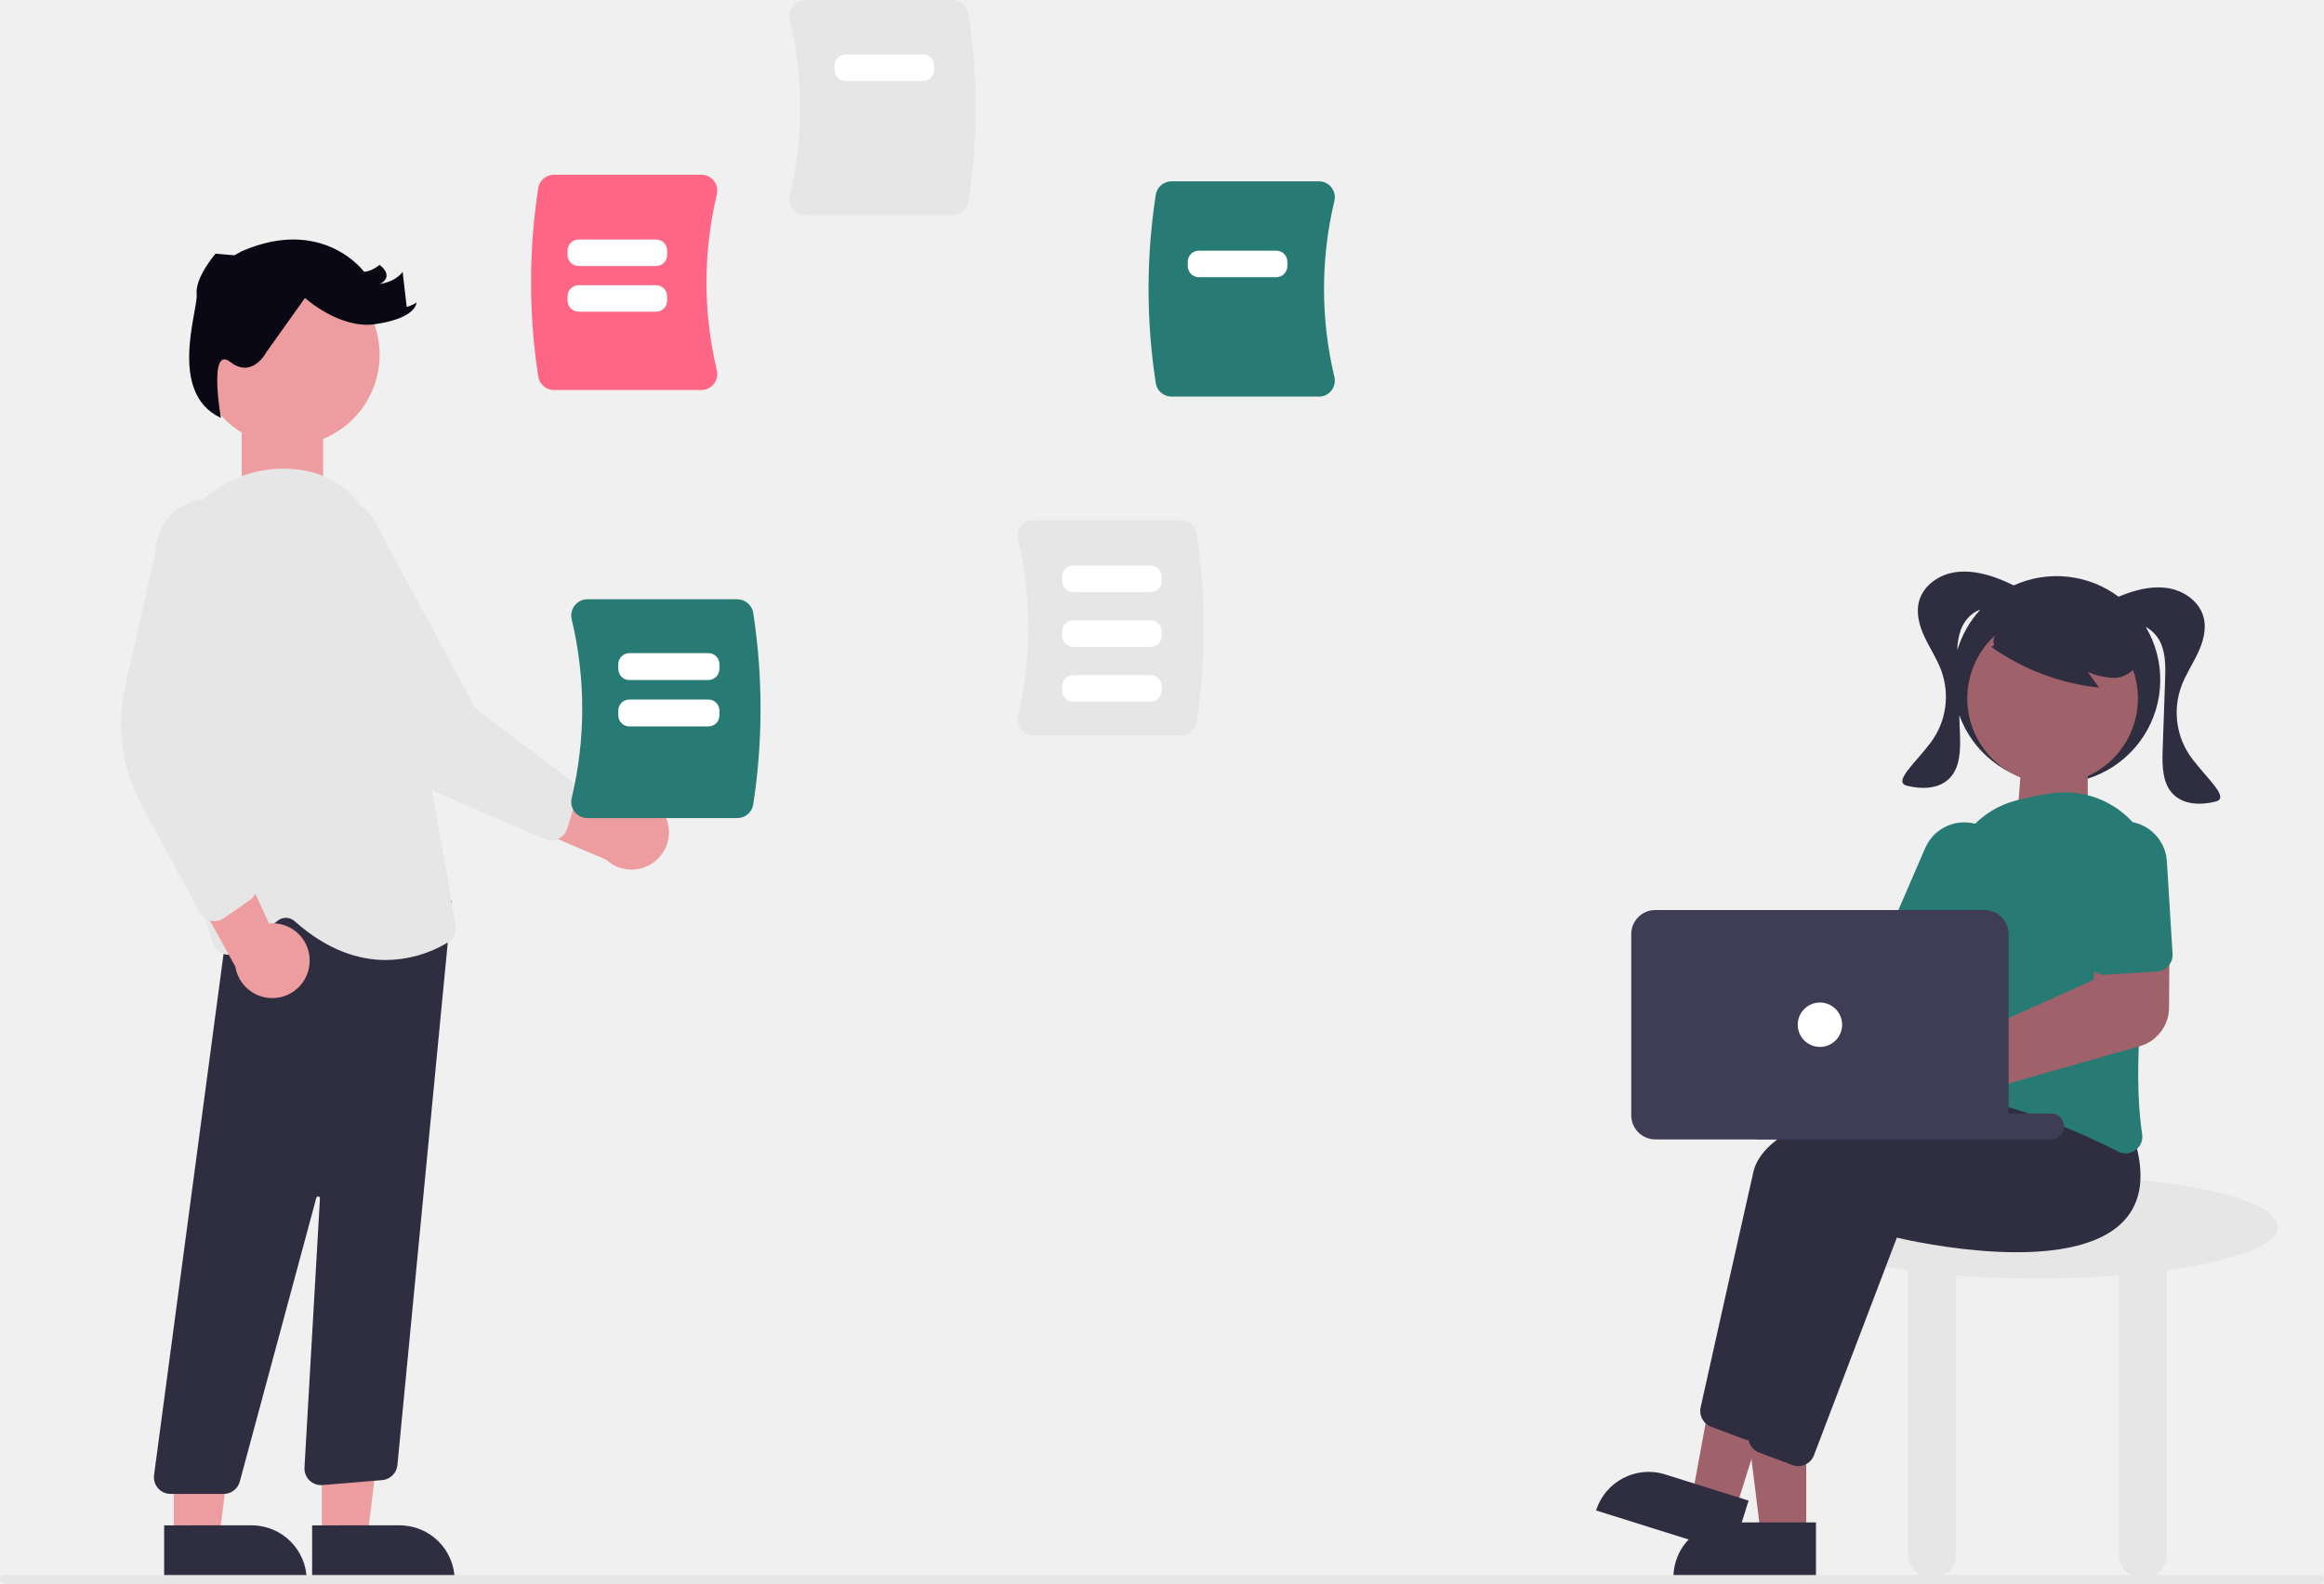
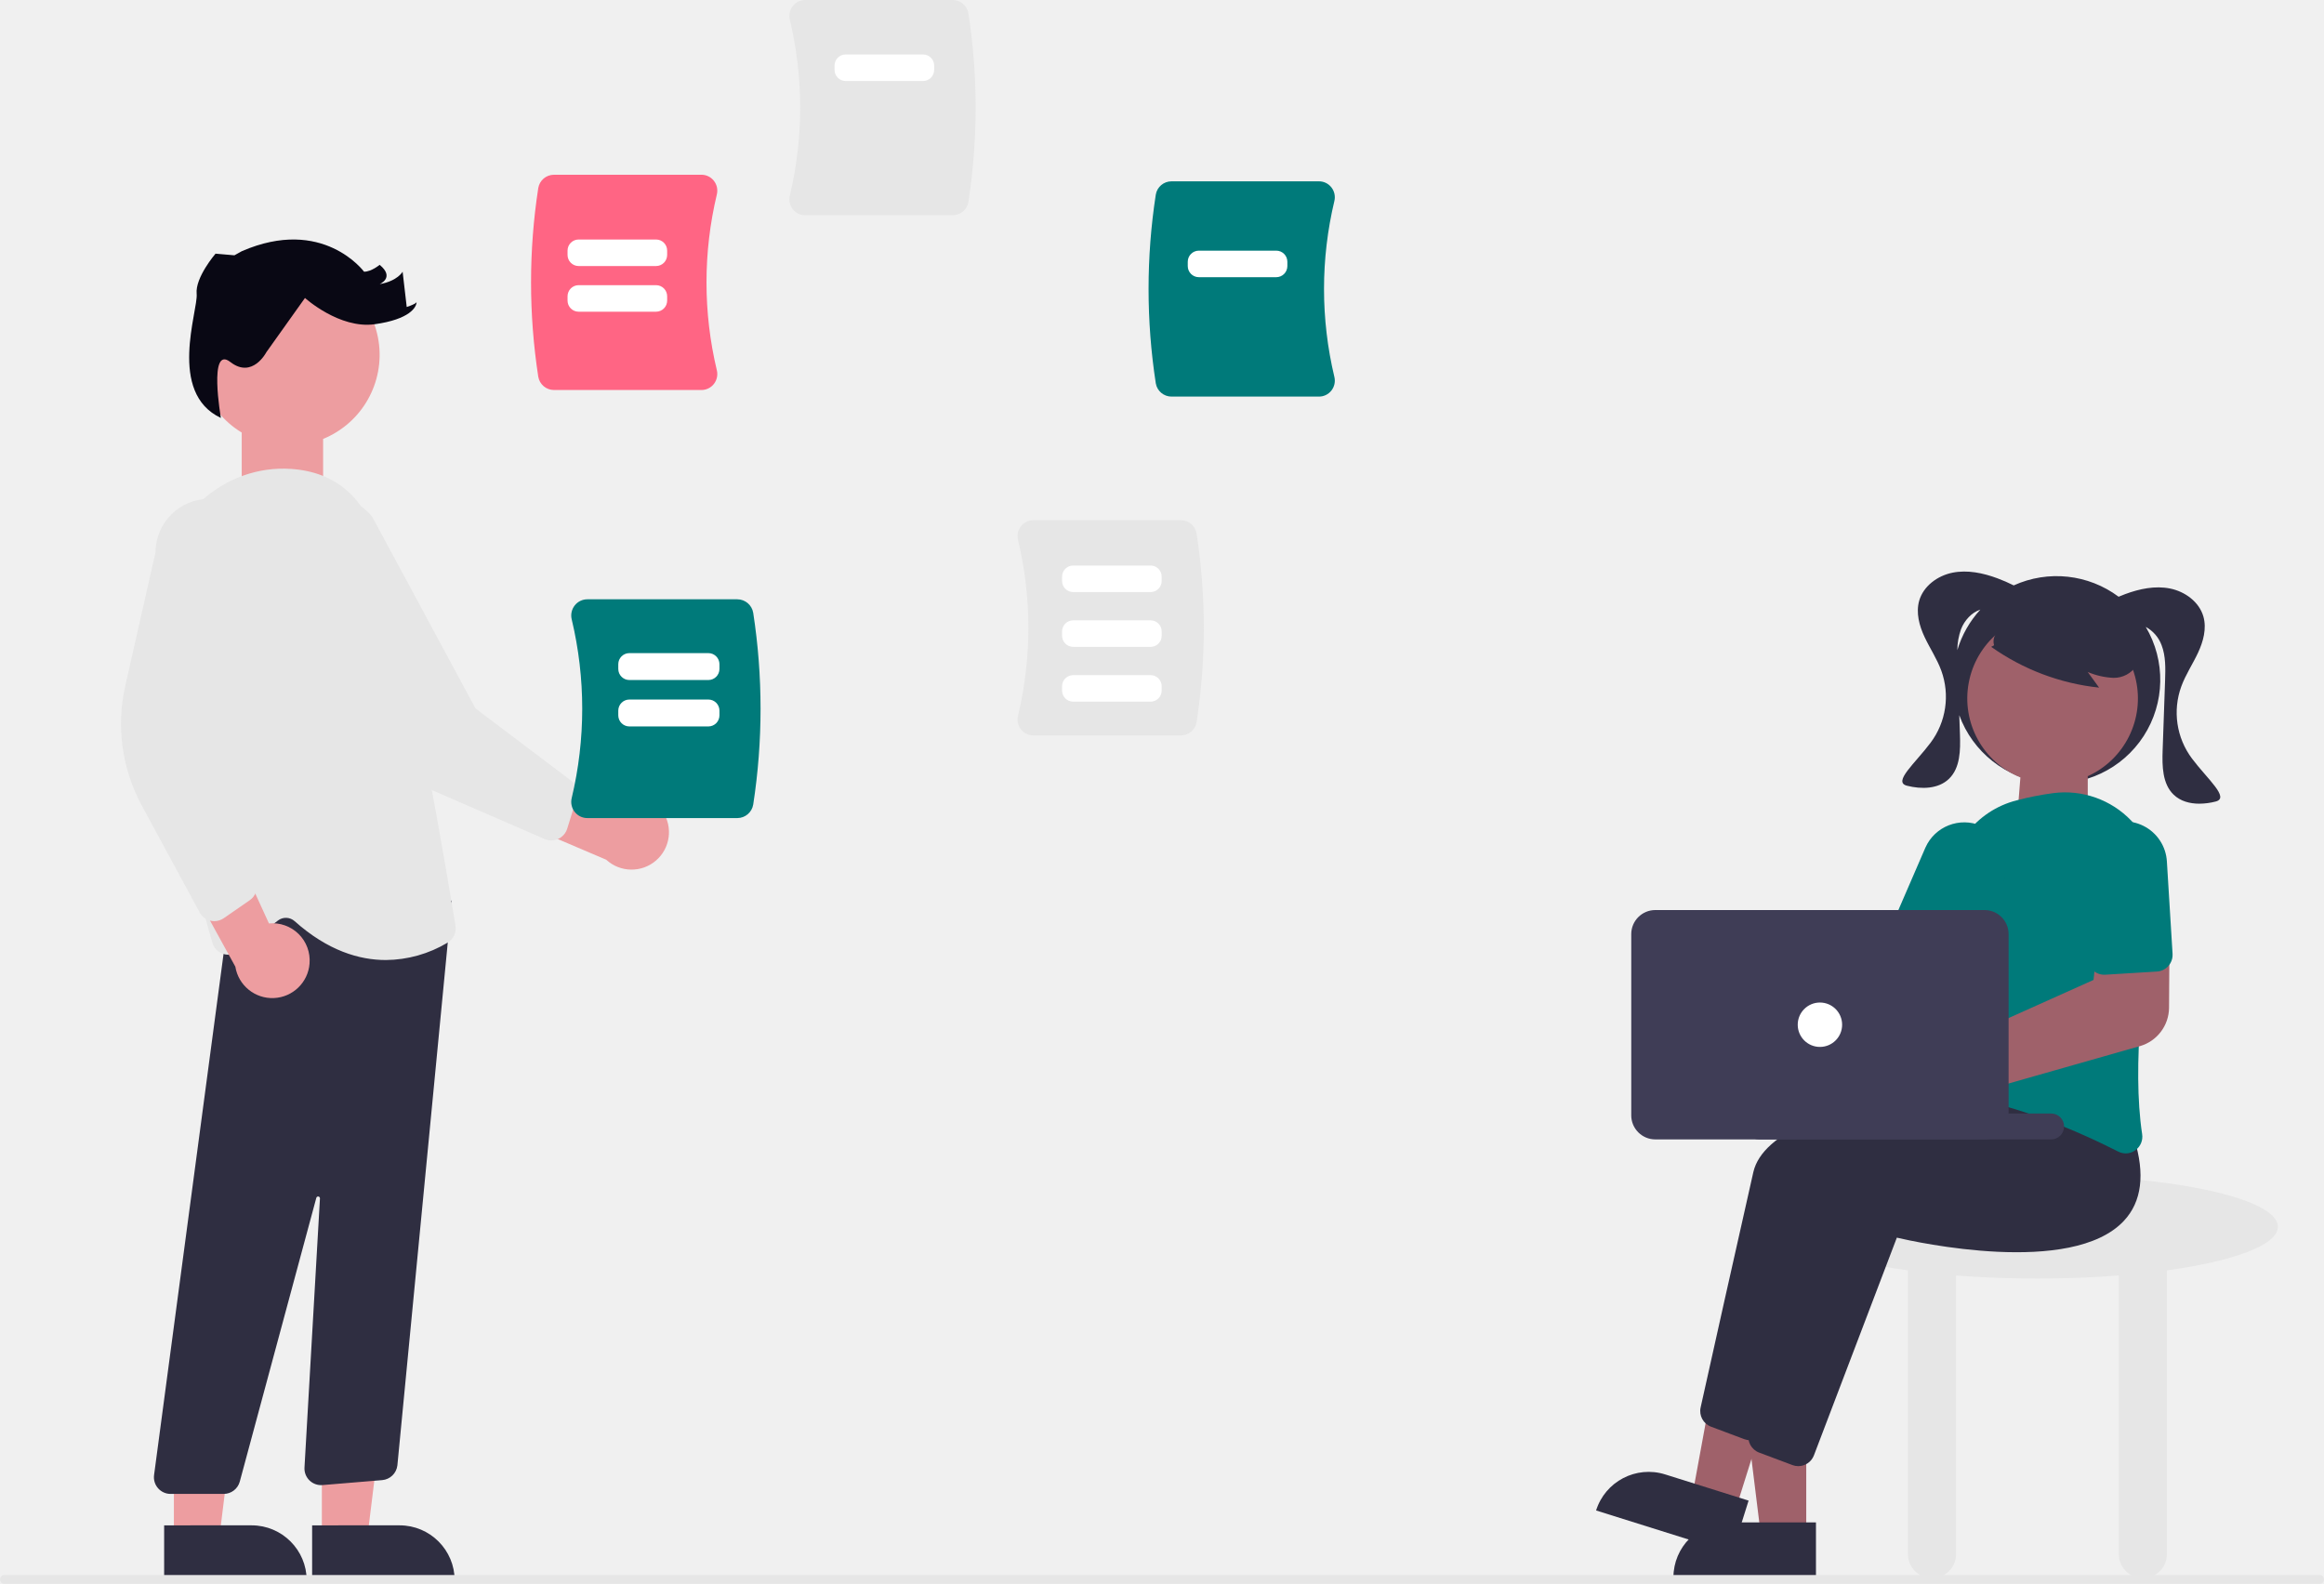
<svg xmlns="http://www.w3.org/2000/svg" width="960" height="654.254" viewBox="0 0 960 654.254" role="img" artist="Katerina Limpitsouni" source="https://undraw.co/">
  <g transform="translate(-601.659 -325.936)">
    <path d="M112.069,92.169c-4.668-4.5-4.762-11.826-4.538-18.31q.5-14.459,1.011-28.916c.163-4.91.311-9.985-1.46-14.576a14.212,14.212,0,0,0-6.526-7.5A42.8,42.8,0,1,1,23.526,59.332q.144,4,.28,7.992c.224,6.484.13,13.806-4.54,18.31C14.848,89.888,7.838,89.991,1.9,88.47s3.362-9.2,9.776-17.757A31.6,31.6,0,0,0,16.087,40.9c-1.771-4.849-4.695-9.181-6.891-13.849S5.557,17.03,6.966,12.067C8.7,6,14.539,1.719,20.719.475S33.351.587,39.264,2.783a67.522,67.522,0,0,1,6.754,2.938A42.851,42.851,0,0,1,89.343,10.4q1.349-.569,2.724-1.079c5.92-2.2,12.359-3.552,18.541-2.307S122.641,12.533,124.37,18.6c1.409,4.962-.051,10.3-2.239,14.982s-5.111,9-6.88,13.85a31.6,31.6,0,0,0,4.4,29.816c6.423,8.558,15.723,16.234,9.787,17.756a27.525,27.525,0,0,1-6.752.894C118.729,95.9,114.876,94.871,112.069,92.169ZM24.248,23.832a25.968,25.968,0,0,0-1.525,8.636,42.726,42.726,0,0,1,9.505-16.737C28.612,16.907,25.662,20.192,24.248,23.832Z" transform="translate(1387.472 562.035)" fill="#2f2e41" />
    <path d="M20.722,83.108l1.206-15.221a35.243,35.243,0,1,1,27.827-.522V83.108Z" transform="translate(1414.315 579.204)" fill="#9f616a" />
    <path d="M836.026,411.554A94.3,94.3,0,0,0,880.6,428.4l-4.7-6.458a30.7,30.7,0,0,0,10.666,2.429,11.167,11.167,0,0,0,9.521-5.112,14.075,14.075,0,0,0,.727-11.513,23.332,23.332,0,0,0-6.474-9.285c-10.128-9.19-23.6-11.951-35.873-7.354a22.956,22.956,0,0,0-10.714,7.884c-2.708,3.832-7.921,7.246-6.535,11.915Z" transform="translate(588.154 181.584)" fill="#2f2e41" />
    <path d="M18.112,97.378V69.66a37.532,37.532,0,1,1,33.62,2.634V97.378Z" transform="translate(683.401 434.958)" fill="#ed9da0" />
    <path d="M988.528,574.941c0-11.816-44.472-21.394-99.331-21.394s-99.331,9.579-99.331,21.394c0,7.573,18.284,14.222,45.845,18.024v117.22a9.933,9.933,0,1,0,19.866,0V595.076c10.5.814,21.818,1.259,33.62,1.259s23.118-.446,33.62-1.259V710.184a9.933,9.933,0,1,0,19.866,0V592.965C970.244,589.162,988.528,582.514,988.528,574.941Z" transform="translate(554.088 257.754)" fill="#e6e6e6" />
    <path d="M595.461,440.01H576.725l-8.912-72.264h27.651Z" transform="translate(752.323 520.17)" fill="#9f616a" />
    <path d="M572.751,411.531h36.132v22.75H550A22.75,22.75,0,0,1,572.751,411.531Z" transform="translate(742.916 543.296)" fill="#2f2e41" />
    <path d="M572.947,434.884l-17.877-5.61,13.13-71.618,26.382,8.278Z" transform="translate(745.593 514.841)" fill="#9f616a" />
    <path d="M22.75,0H58.882V22.75H0A22.75,22.75,0,0,1,22.75,0Z" transform="translate(1267.787 928.189) rotate(17.423)" fill="#2f2e41" />
    <path d="M784.358,677.481a6.816,6.816,0,0,1-2.4-.437l-13.783-5.168a6.9,6.9,0,0,1-4.3-7.922c3.47-15.6,15.3-68.723,21.772-97.215,7.68-33.8,119.721-40.076,124.487-40.327l.392-.021,12.6,15.838c4.554,14.639,3.111,26.057-4.29,33.938-21.6,22.994-86.078,8.726-93.767,6.92L790.8,673.053A6.9,6.9,0,0,1,784.358,677.481Z" transform="translate(540.276 243.411)" fill="#2f2e41" />
    <path d="M797.358,684.48a6.813,6.813,0,0,1-2.4-.437l-13.783-5.168a6.9,6.9,0,0,1-4.3-7.921c3.47-15.6,15.3-68.723,21.772-97.215,7.68-33.8,119.721-40.076,124.487-40.326l.392-.021,12.6,15.839c4.554,14.638,3.111,26.056-4.291,33.938-21.6,22.993-86.078,8.726-93.767,6.92L803.8,680.053A6.9,6.9,0,0,1,797.358,684.48Z" transform="translate(547.142 247.108)" fill="#2f2e41" />
    <path d="M774.089,490.435a16.044,16.044,0,0,1,1.352,2.142l75.37,7.941,10.85-14.875,24.589,13.439-21.31,36.1-92.435-23.568a16.039,16.039,0,1,1,1.584-21.176Z" transform="translate(530.534 221.066)" fill="#a0616a" />
-     <path d="M906.694,599.271a6.879,6.879,0,0,1-3.132-.765c-15.071-7.663-44.419-20.935-71.632-23.712a6.712,6.712,0,0,1-4.73-2.674,6.9,6.9,0,0,1-1.274-5.365c2.456-13.594,8.089-48.209,7.363-75.952a37.588,37.588,0,0,1,28.4-37.391h0a122.073,122.073,0,0,1,15.149-2.986,37.892,37.892,0,0,1,42.115,43.953c-4.853,28.75-9.745,68.905-5.493,96.936a6.888,6.888,0,0,1-2.779,6.646,6.767,6.767,0,0,1-3.982,1.312Z" transform="translate(573.077 203.129)" fill="#287a74" />
-     <path d="M840.781,521.911a6.871,6.871,0,0,1-2.73-.57l-19.634-8.5a6.885,6.885,0,0,1-3.579-9.042l15.177-35.06A17.574,17.574,0,0,1,862.27,482.7l-15.177,35.06a6.893,6.893,0,0,1-6.313,4.15Z" transform="translate(566.98 207.363)" fill="#287a74" />
+     <path d="M906.694,599.271a6.879,6.879,0,0,1-3.132-.765c-15.071-7.663-44.419-20.935-71.632-23.712a6.712,6.712,0,0,1-4.73-2.674,6.9,6.9,0,0,1-1.274-5.365c2.456-13.594,8.089-48.209,7.363-75.952a37.588,37.588,0,0,1,28.4-37.391h0a122.073,122.073,0,0,1,15.149-2.986,37.892,37.892,0,0,1,42.115,43.953c-4.853,28.75-9.745,68.905-5.493,96.936a6.888,6.888,0,0,1-2.779,6.646,6.767,6.767,0,0,1-3.982,1.312Z" transform="translate(573.077 203.129)" fill="#007a7a" />
+     <path d="M840.781,521.911a6.871,6.871,0,0,1-2.73-.57l-19.634-8.5a6.885,6.885,0,0,1-3.579-9.042l15.177-35.06A17.574,17.574,0,0,1,862.27,482.7l-15.177,35.06a6.893,6.893,0,0,1-6.313,4.15Z" transform="translate(566.98 207.363)" fill="#007a7a" />
    <path d="M825.542,569.531a16.817,16.817,0,1,1,6.482-32.342h0a16.166,16.166,0,0,1,2,1.016l68.372-30.7,1.921-18.543,29.472-.789-.2,30.872a16.627,16.627,0,0,1-12.013,15.805l-79.957,22.759a15.66,15.66,0,0,1-.549,1.557A16.879,16.879,0,0,1,825.542,569.531Z" transform="translate(564.059 223.227)" fill="#9f616a" />
-     <path d="M900.59,519.227a6.871,6.871,0,0,1-2.693.728l-21.354,1.313a6.886,6.886,0,0,1-7.286-6.441l-2.344-38.132a17.574,17.574,0,1,1,35.081-2.158l2.344,38.132a6.893,6.893,0,0,1-3.749,6.559Z" transform="translate(594.766 207.31)" fill="#287a74" />
+     <path d="M900.59,519.227a6.871,6.871,0,0,1-2.693.728l-21.354,1.313a6.886,6.886,0,0,1-7.286-6.441l-2.344-38.132a17.574,17.574,0,1,1,35.081-2.158l2.344,38.132a6.893,6.893,0,0,1-3.749,6.559Z" transform="translate(594.766 207.31)" fill="#007a7a" />
    <path d="M5.349,0H126.074a5.349,5.349,0,0,1,5.349,5.349h0a5.349,5.349,0,0,1-5.349,5.349H5.349A5.349,5.349,0,0,1,0,5.349H0A5.349,5.349,0,0,1,5.349,0Z" transform="translate(1454.294 796.614) rotate(180)" fill="#3f3d56" />
    <path d="M745.07,566.75v-74.88A9.944,9.944,0,0,1,755,481.936H891.01a9.944,9.944,0,0,1,9.933,9.933v74.88a9.944,9.944,0,0,1-9.933,9.933H755a9.945,9.945,0,0,1-9.933-9.933Z" transform="translate(530.429 219.931)" fill="#3f3d56" />
    <circle cx="9.169" cy="9.169" r="9.169" transform="translate(1344.267 740.071)" fill="#fff" />
    <path d="M508.111,464.851a15.367,15.367,0,0,0-23.412-2.665l-48.526-25.047,3.017,28.217,45.619,19.459a15.45,15.45,0,0,0,23.3-19.964Z" transform="translate(367.277 196.27)" fill="#ed9da0" />
    <path d="M495.272,511.615a6.885,6.885,0,0,1-5.607.06L443.572,491.68a70.867,70.867,0,0,1-35.854-34.686l-24.232-51.15a22.153,22.153,0,0,1,35-27.172L461.077,457.7l39.33,29.71a6.9,6.9,0,0,1,2.425,7.521l-3.86,12.469a6.886,6.886,0,0,1-2.329,3.38,6.807,6.807,0,0,1-1.371.836Z" transform="translate(336.99 160.864)" fill="#e6e6e6" />
    <path d="M184.663,440.8H203.4l8.914-72.264H184.658Z" transform="translate(549.951 520.589)" fill="#ed9da0" />
    <path d="M0,0H58.882V22.75H22.75A22.75,22.75,0,0,1,0,0Z" transform="translate(789.475 978.789) rotate(179.997)" fill="#2f2e41" />
    <path d="M144.663,440.8H163.4l8.914-72.264H144.658Z" transform="translate(528.824 520.589)" fill="#ed9da0" />
    <path d="M0,0H58.882V22.75H22.75A22.75,22.75,0,0,1,0,0Z" transform="translate(728.348 978.789) rotate(179.997)" fill="#2f2e41" />
    <path d="M347.435,725.136a6.875,6.875,0,0,1-1.643-5.438l32.8-246.014,81.5,13.84,8.7-5.219L446.3,715.725a6.9,6.9,0,0,1-6.26,6.058l-24.677,2.056a6.875,6.875,0,0,1-7.437-7.247l6.389-111.163a.764.764,0,0,0-1.5-.245L381.2,722.4a6.889,6.889,0,0,1-6.64,5.088H352.609a6.875,6.875,0,0,1-5.174-2.348Z" transform="translate(319.509 215.572)" fill="#2f2e41" />
    <path d="M403.258,549.567a5.4,5.4,0,0,0-6.9-.288l-16.293,12.673a6.871,6.871,0,0,1-10.831-3.525c-7.992-27.989-26.1-98.442-21.638-148.028,2.528-28.107,26.8-49.469,54.105-47.676,18.668,1.245,30.949,12.013,36.5,32.007,13.635,49.088,28.62,139.131,31.485,156.684a6.847,6.847,0,0,1-3.265,7.013,50.338,50.338,0,0,1-25.508,7.178C430.035,565.6,416.99,561.816,403.258,549.567Z" transform="translate(320.125 156.91)" fill="#e6e6e6" />
    <path d="M406.653,519.26a15.367,15.367,0,0,0-16.777-16.545l-22.727-49.655-15.04,24.065L376,520.588a15.45,15.45,0,0,0,30.657-1.328Z" transform="translate(322.877 204.679)" fill="#ed9da0" />
    <path d="M373.776,545.04a6.885,6.885,0,0,1-4.449-3.413L345.4,497.448a70.867,70.867,0,0,1-6.807-49.419l12.5-55.2a22.153,22.153,0,0,1,44.306.216l-15.253,88.47,12.613,47.649a6.9,6.9,0,0,1-2.733,7.414l-10.732,7.429a6.885,6.885,0,0,1-3.918,1.222A6.808,6.808,0,0,1,373.776,545.04Z" transform="translate(314.811 161.222)" fill="#e6e6e6" />
    <path d="M580.607,462.989a6.6,6.6,0,0,1-1.234-5.662,156.377,156.377,0,0,0,0-72.627,6.6,6.6,0,0,1,1.234-5.662,6.492,6.492,0,0,1,5.127-2.484h60.932a6.574,6.574,0,0,1,6.475,5.51,255.951,255.951,0,0,1,0,77.9,6.574,6.574,0,0,1-6.475,5.51H585.734a6.492,6.492,0,0,1-5.127-2.484Z" transform="translate(442.812 164.27)" fill="#e6e6e6" />
    <path d="M518.925,322.37a6.6,6.6,0,0,1-1.233-5.661,156.383,156.383,0,0,0,0-72.627,6.6,6.6,0,0,1,1.233-5.661,6.49,6.49,0,0,1,5.127-2.485h60.932a6.575,6.575,0,0,1,6.475,5.51,255.951,255.951,0,0,1,0,77.9,6.575,6.575,0,0,1-6.475,5.51H524.053A6.49,6.49,0,0,1,518.925,322.37Z" transform="translate(410.234 90)" fill="#e6e6e6" />
-     <path d="M617.576,368.363a255.943,255.943,0,0,1,0-77.9,6.574,6.574,0,0,1,6.475-5.51h60.932a6.49,6.49,0,0,1,5.128,2.485,6.6,6.6,0,0,1,1.234,5.661,156.376,156.376,0,0,0,0,72.627,6.6,6.6,0,0,1-1.233,5.661,6.49,6.49,0,0,1-5.128,2.485H624.05a6.574,6.574,0,0,1-6.475-5.51Z" transform="translate(461.515 115.89)" fill="#287a74" />
+     <path d="M617.576,368.363a255.943,255.943,0,0,1,0-77.9,6.574,6.574,0,0,1,6.475-5.51h60.932a6.49,6.49,0,0,1,5.128,2.485,6.6,6.6,0,0,1,1.234,5.661,156.376,156.376,0,0,0,0,72.627,6.6,6.6,0,0,1-1.233,5.661,6.49,6.49,0,0,1-5.128,2.485H624.05a6.574,6.574,0,0,1-6.475-5.51Z" transform="translate(461.515 115.89)" fill="#007a7a" />
    <path d="M450.653,366.583a255.98,255.98,0,0,1,0-77.9,6.575,6.575,0,0,1,6.475-5.51H518.06a6.489,6.489,0,0,1,5.127,2.485,6.6,6.6,0,0,1,1.234,5.661,156.375,156.375,0,0,0,0,72.627,6.6,6.6,0,0,1-1.233,5.661,6.489,6.489,0,0,1-5.128,2.485H457.128A6.575,6.575,0,0,1,450.653,366.583Z" transform="translate(373.351 114.95)" fill="#ff6584" />
-     <path d="M459.984,485.791a6.71,6.71,0,0,1-1.254-5.755,158.933,158.933,0,0,0,0-73.82,6.712,6.712,0,0,1,1.255-5.755,6.6,6.6,0,0,1,5.212-2.525h61.933a6.682,6.682,0,0,1,6.581,5.6,260.148,260.148,0,0,1,0,79.179,6.682,6.682,0,0,1-6.581,5.6H465.2a6.6,6.6,0,0,1-5.212-2.525Z" transform="translate(379.09 175.564)" fill="#287a74" />
+     <path d="M459.984,485.791a6.71,6.71,0,0,1-1.254-5.755,158.933,158.933,0,0,0,0-73.82,6.712,6.712,0,0,1,1.255-5.755,6.6,6.6,0,0,1,5.212-2.525h61.933a6.682,6.682,0,0,1,6.581,5.6,260.148,260.148,0,0,1,0,79.179,6.682,6.682,0,0,1-6.581,5.6H465.2a6.6,6.6,0,0,1-5.212-2.525Z" transform="translate(379.09 175.564)" fill="#007a7a" />
    <path d="M219.332,665.322h957.053a1.86,1.86,0,0,0,0-3.639H219.332a1.86,1.86,0,0,0,0,3.639Z" transform="translate(383.801 314.868)" fill="#e6e6e6" />
    <path d="M508.462,423.6H475.837a4.589,4.589,0,0,1-4.584-4.584v-1.947a4.589,4.589,0,0,1,4.585-4.585h32.625a4.589,4.589,0,0,1,4.585,4.585v1.947a4.589,4.589,0,0,1-4.585,4.585Z" transform="translate(385.805 183.248)" fill="#fff" />
    <path d="M508.462,436.147H475.837a4.589,4.589,0,0,1-4.584-4.585v-1.947a4.59,4.59,0,0,1,4.585-4.585h32.625a4.589,4.589,0,0,1,4.585,4.585v1.947a4.589,4.589,0,0,1-4.585,4.585Z" transform="translate(385.805 189.875)" fill="#fff" />
    <path d="M494.1,311.638H462.123a4.589,4.589,0,0,1-4.584-4.585v-1.791a4.59,4.59,0,0,1,4.585-4.585H494.1a4.59,4.59,0,0,1,4.585,4.585v1.791A4.59,4.59,0,0,1,494.1,311.638Z" transform="translate(378.562 124.195)" fill="#fff" />
    <path d="M627.777,399.768H595.8a4.59,4.59,0,0,1-4.585-4.585v-1.792a4.59,4.59,0,0,1,4.585-4.585h31.974a4.589,4.589,0,0,1,4.585,4.585v1.792a4.59,4.59,0,0,1-4.585,4.585Z" transform="translate(449.168 170.743)" fill="#fff" />
    <path d="M627.777,414.581H595.8A4.589,4.589,0,0,1,591.218,410v-1.792a4.59,4.59,0,0,1,4.585-4.585h31.974a4.589,4.589,0,0,1,4.585,4.584V410a4.589,4.589,0,0,1-4.585,4.584Z" transform="translate(449.168 178.567)" fill="#fff" />
    <path d="M627.777,429.395H595.8a4.589,4.589,0,0,1-4.585-4.584v-1.792a4.59,4.59,0,0,1,4.585-4.585h31.974a4.59,4.59,0,0,1,4.585,4.585v1.792a4.59,4.59,0,0,1-4.585,4.585Z" transform="translate(449.168 186.391)" fill="#fff" />
    <path d="M494.1,323.983H462.123a4.589,4.589,0,0,1-4.584-4.585v-1.792a4.59,4.59,0,0,1,4.585-4.585H494.1a4.59,4.59,0,0,1,4.585,4.585V319.4A4.59,4.59,0,0,1,494.1,323.983Z" transform="translate(378.562 130.715)" fill="#fff" />
    <path d="M566.275,261.619H534.3a4.59,4.59,0,0,1-4.585-4.585v-1.792a4.59,4.59,0,0,1,4.585-4.585h31.974a4.59,4.59,0,0,1,4.585,4.585v1.792a4.59,4.59,0,0,1-4.585,4.585Z" transform="translate(416.684 97.776)" fill="#fff" />
    <path d="M661.749,314.653H629.774a4.59,4.59,0,0,1-4.585-4.585v-1.792a4.59,4.59,0,0,1,4.585-4.585h31.975a4.589,4.589,0,0,1,4.584,4.585v1.792A4.589,4.589,0,0,1,661.749,314.653Z" transform="translate(467.111 125.787)" fill="#fff" />
    <path d="M269.738,57.267s14.235,12.88,28.811,10.846S315.835,61,315.835,58.962c0,0,0,.678-4.067,2.034L310.073,46.42s-2.034,3.823-9.491,5.131c0,0,6.44-2.691,0-7.979,0,0-3.389,2.847-6.44,2.847,0,0-16.948-23.049-50.5-8.474l-3.051,1.695L236.65,39.3l-3.86-.336s-8.472,9.831-7.794,16.61-12.18,40.829,10.01,51.259c0,0-5.265-30.243,3.887-23.126s14.914-4.067,14.914-4.067l15.931-22.371Z" transform="translate(457.9 391.759)" fill="#090814" />
  </g>
</svg>
